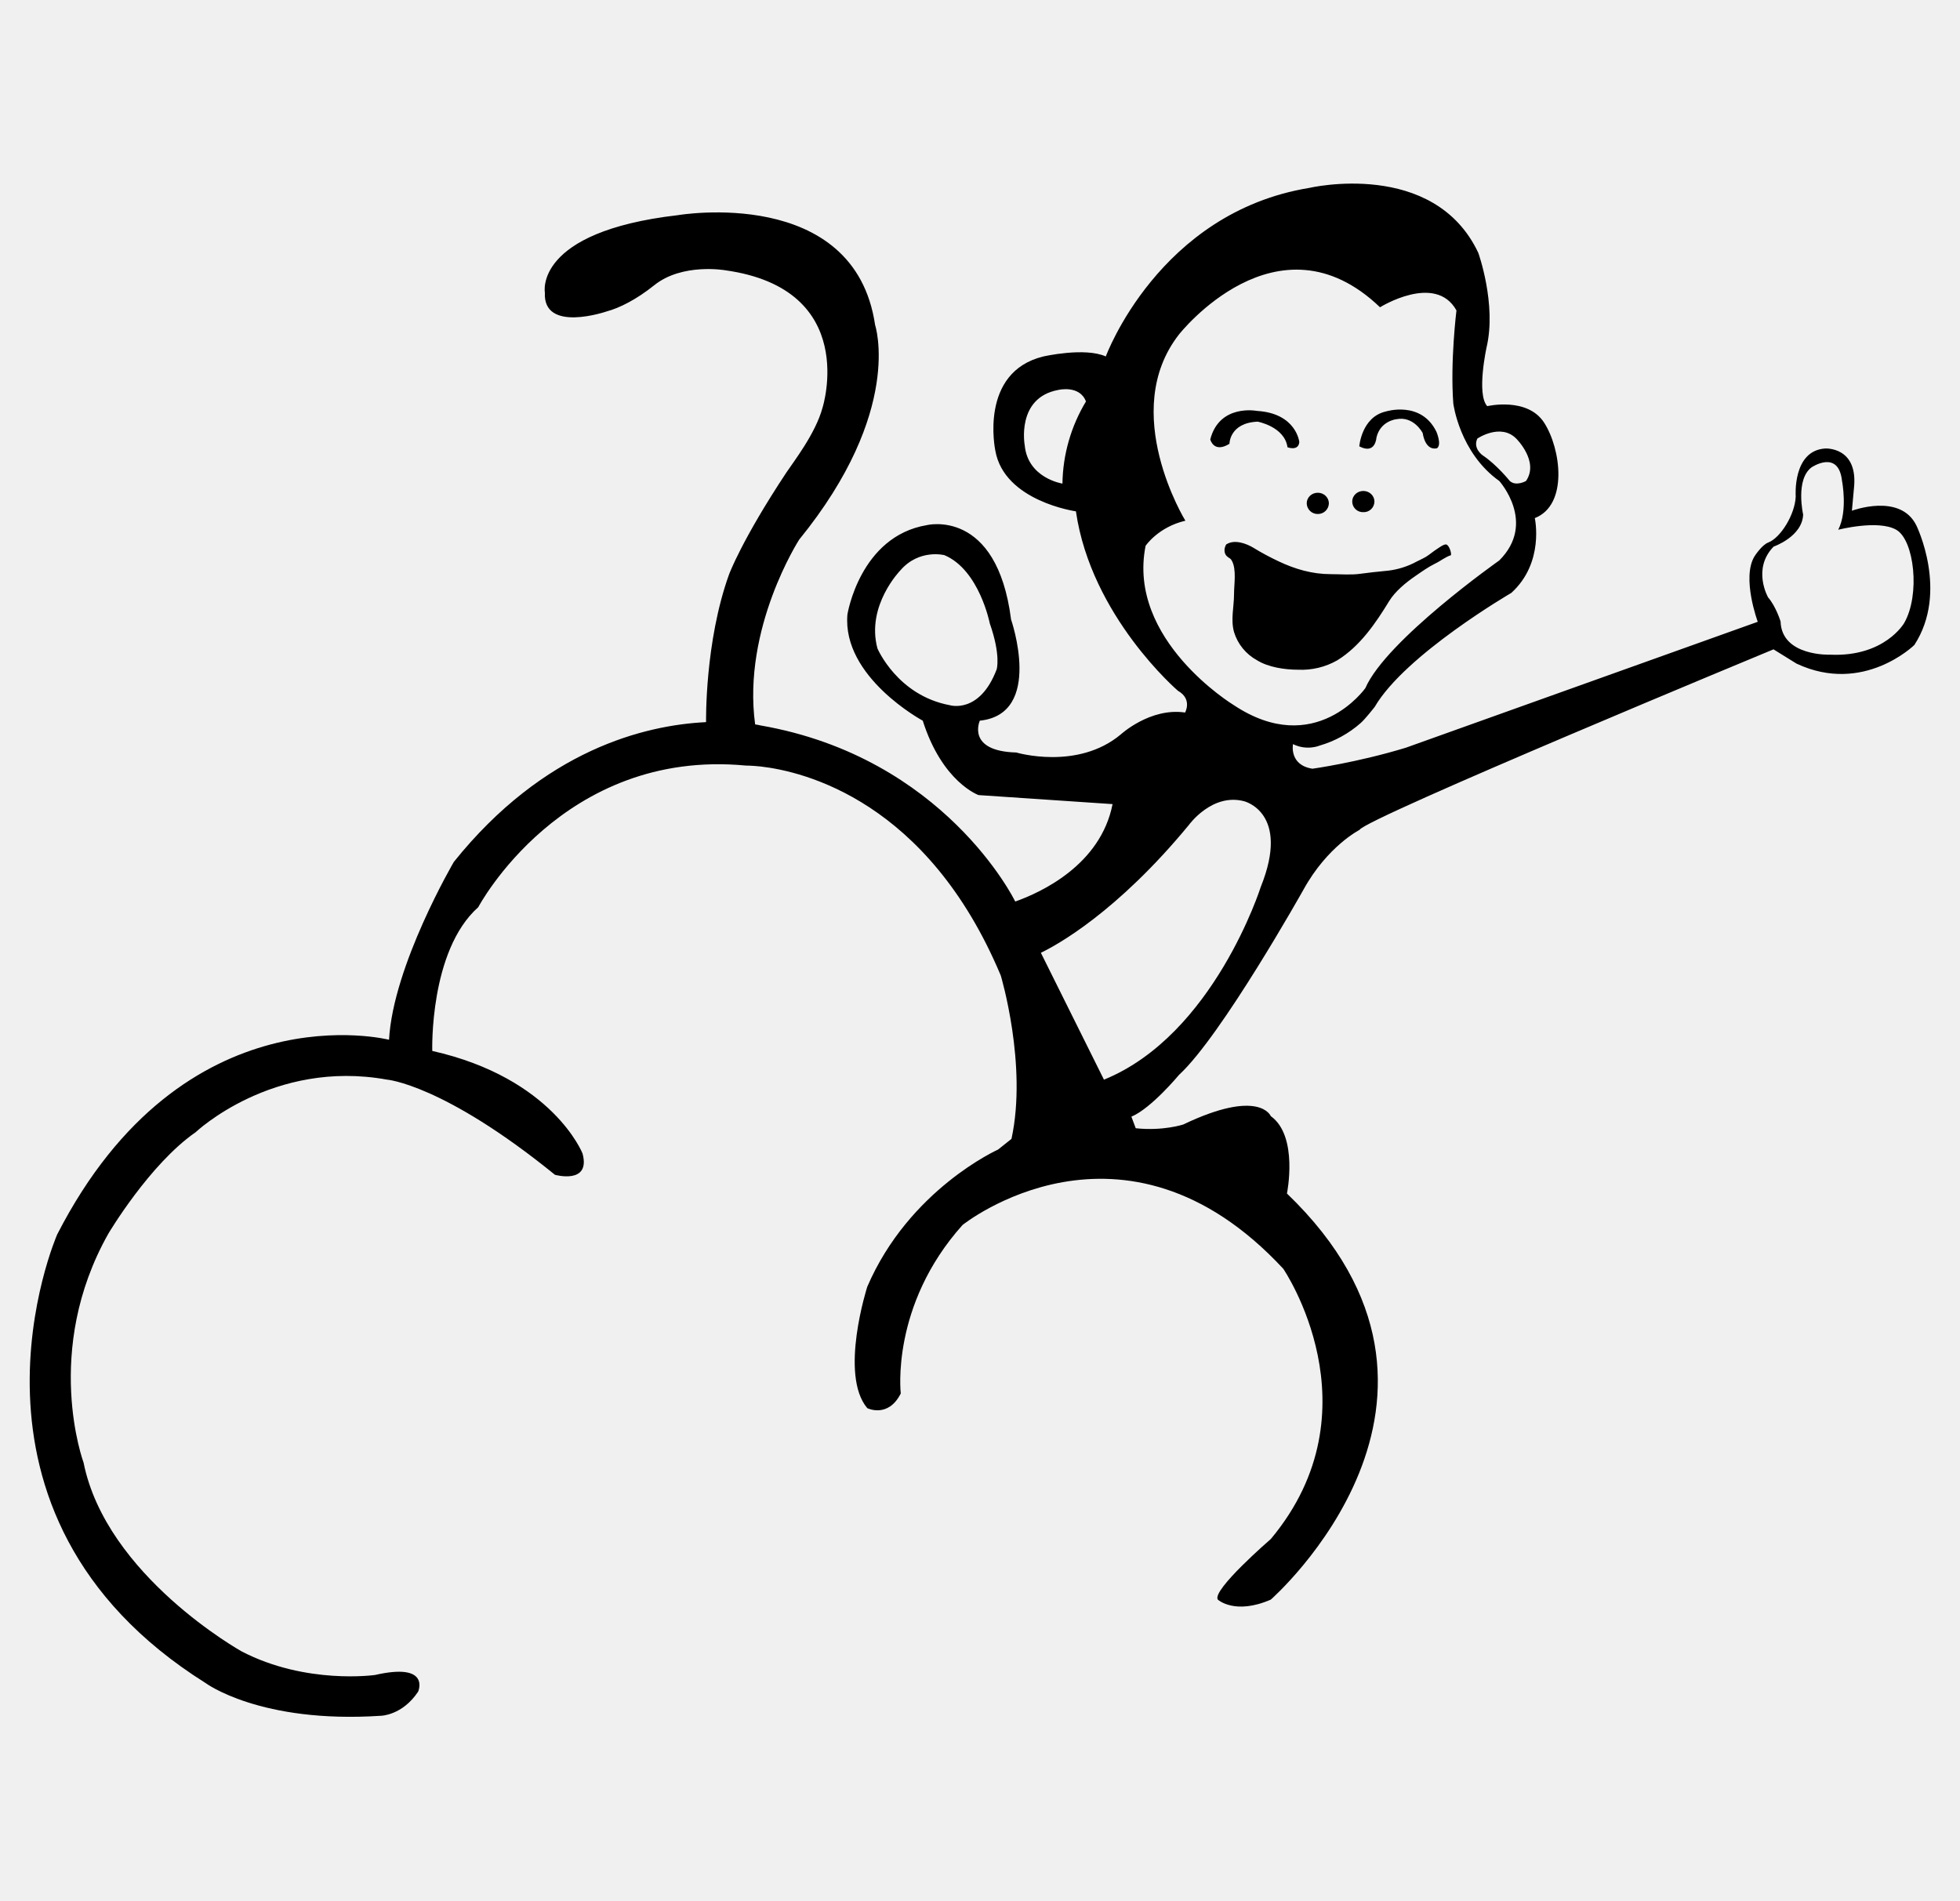
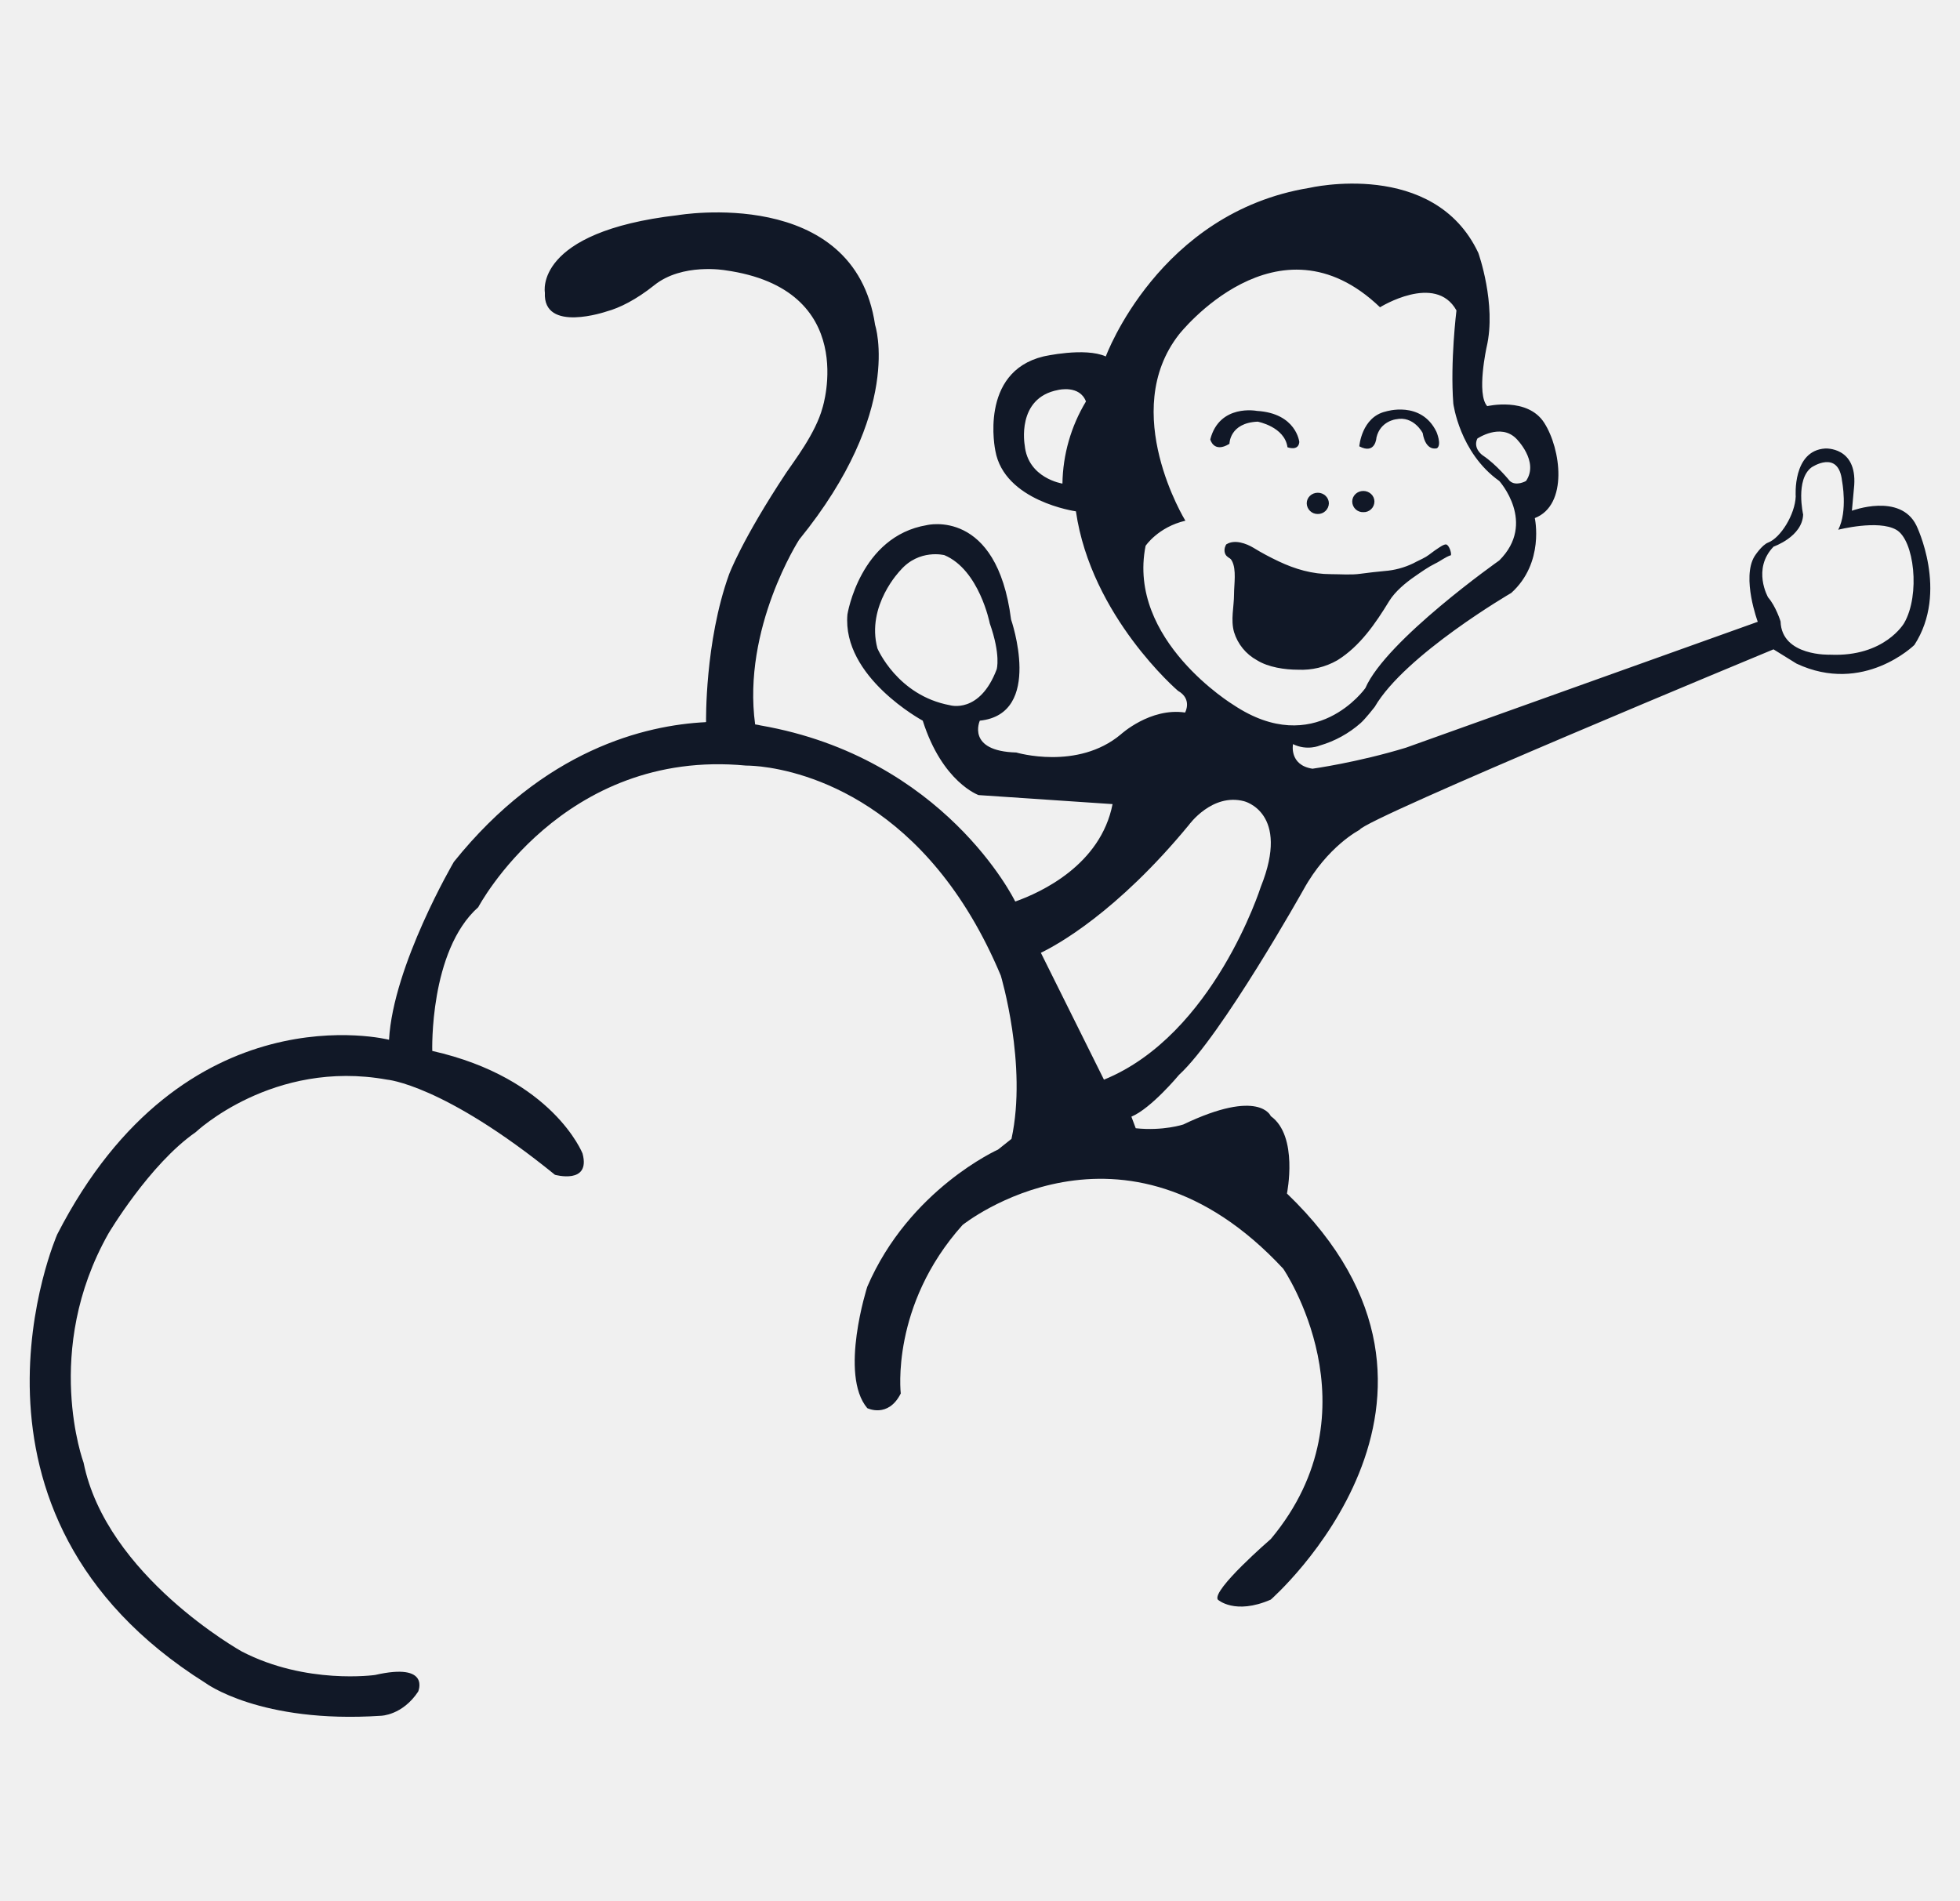
<svg xmlns="http://www.w3.org/2000/svg" width="33" height="32" fill="none" viewBox="0 0 33 32">
  <g clip-path="url(#a)">
-     <path fill="#000" d="M17.095 15.18c.434-.154 1.436-.616 1.637-1.64l-2.256-.152s-.61-.214-.94-1.253c0 0-1.362-.733-1.268-1.79 0 0 .21-1.315 1.339-1.503 0 0 1.176-.291 1.416 1.589 0 0 .553 1.592-.526 1.704 0 0-.233.513.614.536 0 0 1.03.307 1.76-.305 0 0 .495-.455 1.082-.368 0 0 .127-.226-.12-.366 0 0-1.462-1.252-1.718-3.022 0 0-1.207-.168-1.357-1.022 0 0-.282-1.322.81-1.586 0 0 .696-.159 1.05 0 0 0 .889-2.423 3.426-2.838 0 0 2.098-.493 2.846 1.094 0 0 .309.862.14 1.586 0 0-.175.792.01.995 0 0 .679-.16.96.281.282.44.406 1.384-.159 1.604 0 0 .168.75-.396 1.26 0 0-1.789 1.04-2.3 1.92 0 0-.157.202-.237.272a1.8 1.8 0 0 1-.688.378s-.212.093-.45-.024c0 0-.07.353.328.414 0 0 .753-.104 1.573-.354l5.924-2.12s-.275-.74-.055-1.102c0 0 .122-.192.232-.233.206-.079.45-.47.462-.775 0 0-.058-.773.497-.808 0 0 .533-.032.488.62l-.039.428s.813-.306 1.085.247c0 0 .55 1.115-.033 2.013 0 0-.857.844-1.985.314l-.387-.24s-6.89 2.854-6.97 3.04c0 0-.54.274-.943 1.005 0 0-1.383 2.467-2.096 3.12 0 0-.467.564-.802.704l.073.195c.462.049.8-.063.8-.063 1.287-.616 1.474-.141 1.474-.141.47.336.272 1.303.272 1.303 3.595 3.454-.272 6.838-.272 6.838-.607.264-.892 0-.892 0-.105-.159.893-1.021.893-1.021 1.825-2.187.209-4.55.209-4.55-2.698-2.906-5.4-.737-5.4-.737-1.216 1.357-1.04 2.837-1.04 2.837-.213.423-.564.247-.564.247-.476-.564 0-2.044 0-2.044.705-1.64 2.202-2.31 2.202-2.31l.226-.18c.271-1.247-.18-2.75-.18-2.75-1.233-2.941-3.316-3.437-4.04-3.52.01.061.012.076 0 0-.16-.017-.252-.016-.252-.016-3.09-.293-4.506 2.385-4.506 2.385-.826.734-.774 2.42-.774 2.42 2.032.458 2.53 1.727 2.53 1.727.142.528-.464.359-.464.359-1.884-1.53-2.83-1.603-2.83-1.603-1.92-.347-3.219.885-3.219.885-.779.54-1.47 1.708-1.47 1.708-1.115 1.974-.418 3.856-.418 3.856.383 1.91 2.663 3.18 2.663 3.18 1.085.563 2.245.396 2.245.396.944-.216.725.281.725.281-.266.4-.625.406-.625.406-2.037.135-2.955-.552-2.955-.552-4.553-2.86-2.497-7.553-2.497-7.553 2.133-4.16 5.587-3.278 5.587-3.278.069-1.252 1.092-2.996 1.092-2.996 1.52-1.893 3.22-2.301 4.24-2.352l.006-.005s-.024-1.343.387-2.483c0 0 .213-.58.964-1.714.119-.179.493-.658.61-1.094 0 0 .635-1.996-1.638-2.313 0 0-.724-.128-1.197.253-.3.24-.583.382-.8.44 0 0-1.075.37-1.04-.317 0 0-.194-1.023 2.24-1.304 0 0 2.973-.51 3.32 1.85 0 0 .485 1.445-1.278 3.613 0 0-.962 1.49-.742 3.112q.045.006.09.017c3.101.539 4.281 2.95 4.281 2.95zm.43.864 1.062 2.136c1.85-.752 2.64-3.245 2.64-3.245.506-1.256-.282-1.444-.282-1.444-.54-.141-.928.4-.928.4-1.213 1.472-2.227 2.025-2.493 2.153m5.711-10.87c-1.727-1.656-3.384.457-3.384.457-1.021 1.304.107 3.137.107 3.137-.459.107-.67.423-.67.423-.317 1.587 1.48 2.679 1.48 2.679 1.374.916 2.22-.283 2.22-.283.352-.81 2.255-2.15 2.255-2.15.635-.634 0-1.338 0-1.338-.67-.476-.774-1.304-.774-1.304-.054-.705.053-1.568.053-1.568-.354-.635-1.287-.053-1.287-.053M18.284 6.76c-.107-.282-.466-.194-.466-.194-.714.132-.565.933-.565.933.054.556.635.644.635.644.007-.488.144-.965.396-1.383m6.59.624c-.08.168.089.283.089.283.236.156.457.432.457.432.107.096.273 0 .273 0 .227-.33-.166-.715-.166-.715-.264-.264-.652 0-.652 0m-8.211 3.11s-.176-.898-.763-1.146c0 0-.424-.11-.74.254 0 0-.582.593-.388 1.316 0 0 .335.793 1.221.957 0 0 .5.153.787-.605 0 0 .073-.235-.117-.775m13.105-.436c.132.152.21.405.21.405.018.593.837.56.837.56.917.04 1.244-.533 1.244-.533.274-.476.17-1.4-.134-1.571-.304-.173-.976 0-.976 0 .163-.317.064-.82.064-.82-.058-.541-.514-.23-.514-.23-.275.206-.141.794-.141.794-.014.373-.497.54-.497.54-.367.377-.093.855-.093.855m-7.893-2.616c-.014.16-.199.088-.199.088-.048-.347-.502-.431-.502-.431-.476.02-.475.373-.475.373-.266.164-.323-.074-.323-.074.155-.603.785-.48.785-.48.665.04.714.524.714.524m1.01.073s.037-.493.446-.587c0 0 .595-.19.853.342 0 0 .093.216.01.276 0 0-.187.068-.242-.256 0 0-.15-.294-.448-.231 0 0-.264.028-.33.307 0 0-.014.293-.288.149m-2.234 1.647c.136-.083.33-.012.453.062.134.083.28.16.422.227.278.132.566.216.88.216.165 0 .34.016.5-.007q.201-.027.405-.046.25-.019.479-.128c.073-.04.146-.07.218-.112.067-.042.128-.096.192-.136.03-.02.11-.078.147-.071.046.008.092.137.08.181-.09.027-.177.099-.264.14-.12.059-.23.138-.34.214-.155.106-.336.256-.435.417-.23.377-.493.763-.875.999-.2.114-.429.169-.66.158-.22 0-.5-.04-.692-.16a.81.81 0 0 1-.386-.474c-.059-.211 0-.423 0-.638 0-.166.044-.413-.035-.56-.026-.05-.037-.036-.082-.076-.035-.029-.054-.086-.037-.15.003-.011.02-.058.03-.056m1.721-.687a.184.184 0 0 1-.186.179.183.183 0 0 1-.187-.18c0-.098.082-.178.187-.178.102 0 .186.08.186.179m.767-.03a.18.18 0 0 1-.187.178.18.18 0 0 1-.187-.179c0-.098.083-.178.187-.178.103 0 .187.08.187.178" />
+     <path fill="#111827" d="M17.095 15.18c.434-.154 1.436-.616 1.637-1.64l-2.256-.152s-.61-.214-.94-1.253c0 0-1.362-.733-1.268-1.79 0 0 .21-1.315 1.339-1.503 0 0 1.176-.291 1.416 1.589 0 0 .553 1.592-.526 1.704 0 0-.233.513.614.536 0 0 1.03.307 1.76-.305 0 0 .495-.455 1.082-.368 0 0 .127-.226-.12-.366 0 0-1.462-1.252-1.718-3.022 0 0-1.207-.168-1.357-1.022 0 0-.282-1.322.81-1.586 0 0 .696-.159 1.05 0 0 0 .889-2.423 3.426-2.838 0 0 2.098-.493 2.846 1.094 0 0 .309.862.14 1.586 0 0-.175.792.01.995 0 0 .679-.16.96.281.282.44.406 1.384-.159 1.604 0 0 .168.75-.396 1.26 0 0-1.789 1.04-2.3 1.92 0 0-.157.202-.237.272a1.8 1.8 0 0 1-.688.378s-.212.093-.45-.024c0 0-.07.353.328.414 0 0 .753-.104 1.573-.354l5.924-2.12s-.275-.74-.055-1.102c0 0 .122-.192.232-.233.206-.079.45-.47.462-.775 0 0-.058-.773.497-.808 0 0 .533-.032.488.62l-.039.428s.813-.306 1.085.247c0 0 .55 1.115-.033 2.013 0 0-.857.844-1.985.314l-.387-.24s-6.89 2.854-6.97 3.04c0 0-.54.274-.943 1.005 0 0-1.383 2.467-2.096 3.12 0 0-.467.564-.802.704l.073.195c.462.049.8-.063.8-.063 1.287-.616 1.474-.141 1.474-.141.47.336.272 1.303.272 1.303 3.595 3.454-.272 6.838-.272 6.838-.607.264-.892 0-.892 0-.105-.159.893-1.021.893-1.021 1.825-2.187.209-4.55.209-4.55-2.698-2.906-5.4-.737-5.4-.737-1.216 1.357-1.04 2.837-1.04 2.837-.213.423-.564.247-.564.247-.476-.564 0-2.044 0-2.044.705-1.64 2.202-2.31 2.202-2.31l.226-.18c.271-1.247-.18-2.75-.18-2.75-1.233-2.941-3.316-3.437-4.04-3.52.01.061.012.076 0 0-.16-.017-.252-.016-.252-.016-3.09-.293-4.506 2.385-4.506 2.385-.826.734-.774 2.42-.774 2.42 2.032.458 2.53 1.727 2.53 1.727.142.528-.464.359-.464.359-1.884-1.53-2.83-1.603-2.83-1.603-1.92-.347-3.219.885-3.219.885-.779.54-1.47 1.708-1.47 1.708-1.115 1.974-.418 3.856-.418 3.856.383 1.91 2.663 3.18 2.663 3.18 1.085.563 2.245.396 2.245.396.944-.216.725.281.725.281-.266.4-.625.406-.625.406-2.037.135-2.955-.552-2.955-.552-4.553-2.86-2.497-7.553-2.497-7.553 2.133-4.16 5.587-3.278 5.587-3.278.069-1.252 1.092-2.996 1.092-2.996 1.52-1.893 3.22-2.301 4.24-2.352l.006-.005s-.024-1.343.387-2.483c0 0 .213-.58.964-1.714.119-.179.493-.658.61-1.094 0 0 .635-1.996-1.638-2.313 0 0-.724-.128-1.197.253-.3.24-.583.382-.8.44 0 0-1.075.37-1.04-.317 0 0-.194-1.023 2.24-1.304 0 0 2.973-.51 3.32 1.85 0 0 .485 1.445-1.278 3.613 0 0-.962 1.49-.742 3.112q.045.006.09.017c3.101.539 4.281 2.95 4.281 2.95zm.43.864 1.062 2.136c1.85-.752 2.64-3.245 2.64-3.245.506-1.256-.282-1.444-.282-1.444-.54-.141-.928.4-.928.4-1.213 1.472-2.227 2.025-2.493 2.153m5.711-10.87c-1.727-1.656-3.384.457-3.384.457-1.021 1.304.107 3.137.107 3.137-.459.107-.67.423-.67.423-.317 1.587 1.48 2.679 1.48 2.679 1.374.916 2.22-.283 2.22-.283.352-.81 2.255-2.15 2.255-2.15.635-.634 0-1.338 0-1.338-.67-.476-.774-1.304-.774-1.304-.054-.705.053-1.568.053-1.568-.354-.635-1.287-.053-1.287-.053M18.284 6.76c-.107-.282-.466-.194-.466-.194-.714.132-.565.933-.565.933.054.556.635.644.635.644.007-.488.144-.965.396-1.383m6.59.624c-.08.168.089.283.089.283.236.156.457.432.457.432.107.096.273 0 .273 0 .227-.33-.166-.715-.166-.715-.264-.264-.652 0-.652 0m-8.211 3.11s-.176-.898-.763-1.146c0 0-.424-.11-.74.254 0 0-.582.593-.388 1.316 0 0 .335.793 1.221.957 0 0 .5.153.787-.605 0 0 .073-.235-.117-.775m13.105-.436c.132.152.21.405.21.405.018.593.837.56.837.56.917.04 1.244-.533 1.244-.533.274-.476.17-1.4-.134-1.571-.304-.173-.976 0-.976 0 .163-.317.064-.82.064-.82-.058-.541-.514-.23-.514-.23-.275.206-.141.794-.141.794-.014.373-.497.54-.497.54-.367.377-.093.855-.093.855m-7.893-2.616c-.014.16-.199.088-.199.088-.048-.347-.502-.431-.502-.431-.476.02-.475.373-.475.373-.266.164-.323-.074-.323-.074.155-.603.785-.48.785-.48.665.04.714.524.714.524m1.01.073s.037-.493.446-.587c0 0 .595-.19.853.342 0 0 .093.216.01.276 0 0-.187.068-.242-.256 0 0-.15-.294-.448-.231 0 0-.264.028-.33.307 0 0-.014.293-.288.149m-2.234 1.647c.136-.083.33-.012.453.062.134.083.28.16.422.227.278.132.566.216.88.216.165 0 .34.016.5-.007q.201-.027.405-.046.25-.019.479-.128c.073-.04.146-.07.218-.112.067-.042.128-.096.192-.136.03-.02.11-.078.147-.071.046.008.092.137.08.181-.09.027-.177.099-.264.14-.12.059-.23.138-.34.214-.155.106-.336.256-.435.417-.23.377-.493.763-.875.999-.2.114-.429.169-.66.158-.22 0-.5-.04-.692-.16a.81.81 0 0 1-.386-.474c-.059-.211 0-.423 0-.638 0-.166.044-.413-.035-.56-.026-.05-.037-.036-.082-.076-.035-.029-.054-.086-.037-.15.003-.011.02-.058.03-.056m1.721-.687a.184.184 0 0 1-.186.179.183.183 0 0 1-.187-.18c0-.098.082-.178.187-.178.102 0 .186.08.186.179m.767-.03a.18.18 0 0 1-.187.178.18.18 0 0 1-.187-.179c0-.098.083-.178.187-.178.103 0 .187.08.187.178" />
  </g>
  <defs>
    <clipPath id="a">
      <path fill="#fff" d="M.5 0h32v32H.5z" />
    </clipPath>
  </defs>
</svg>
